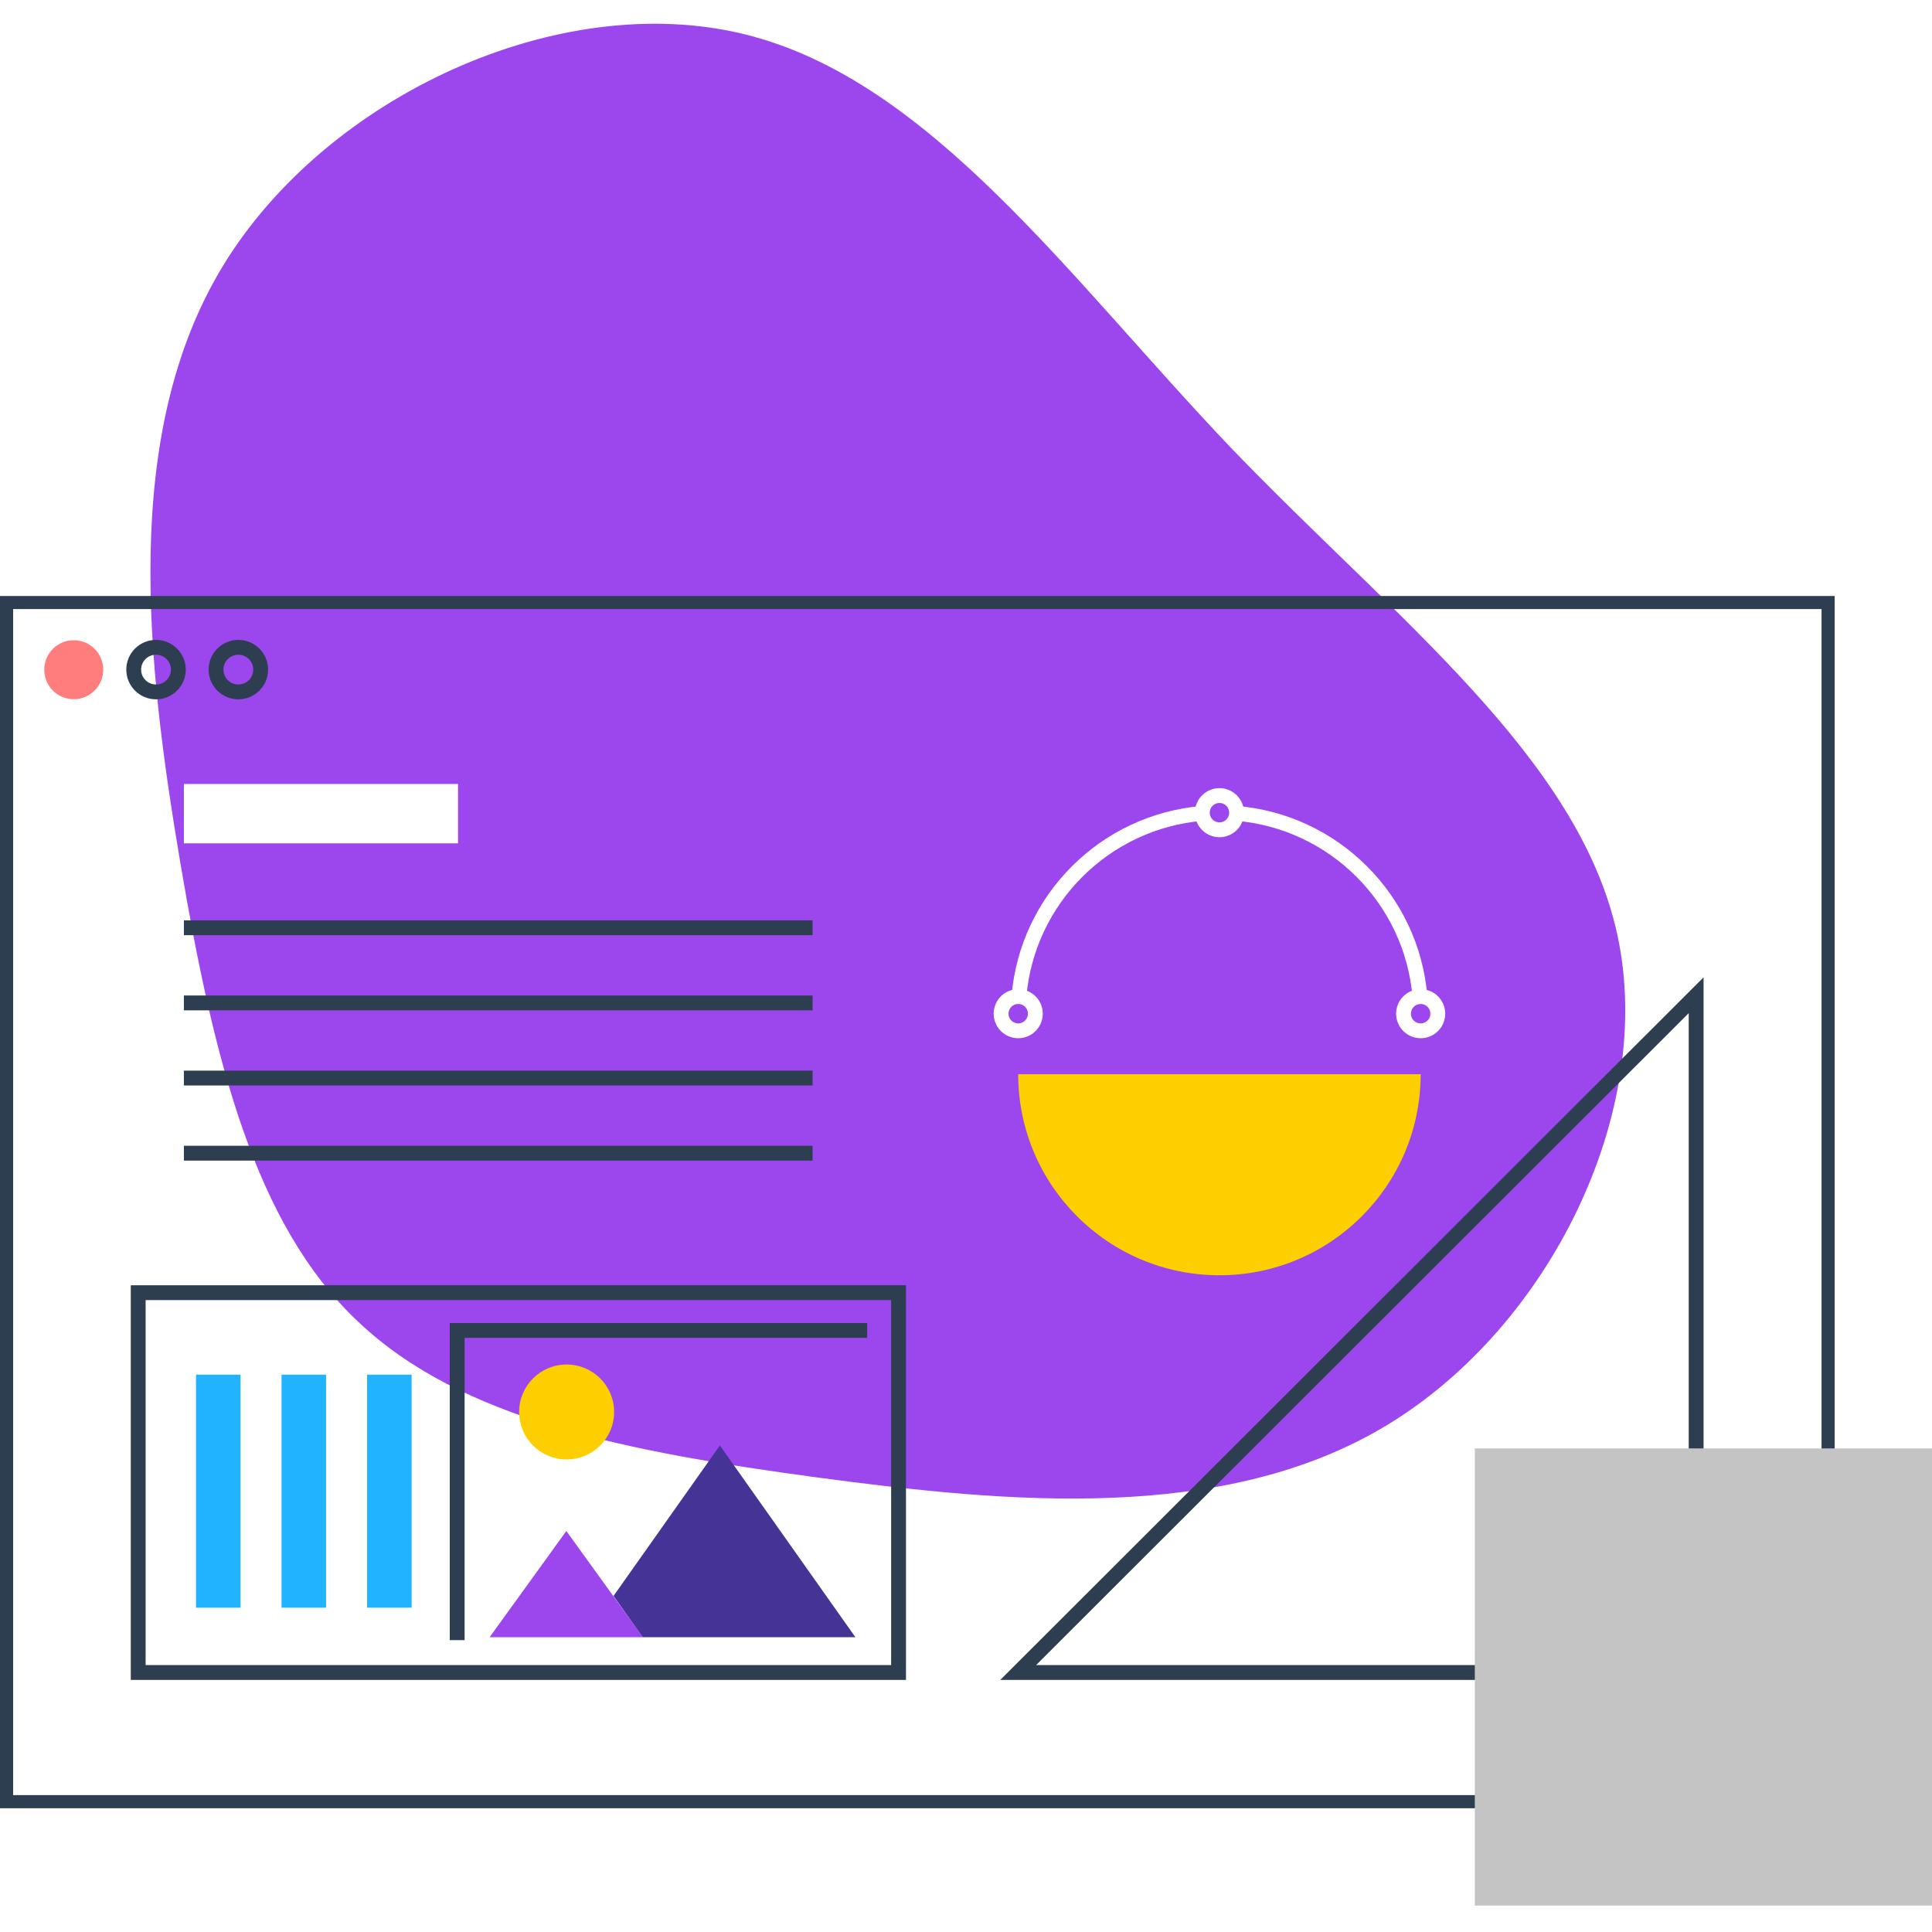
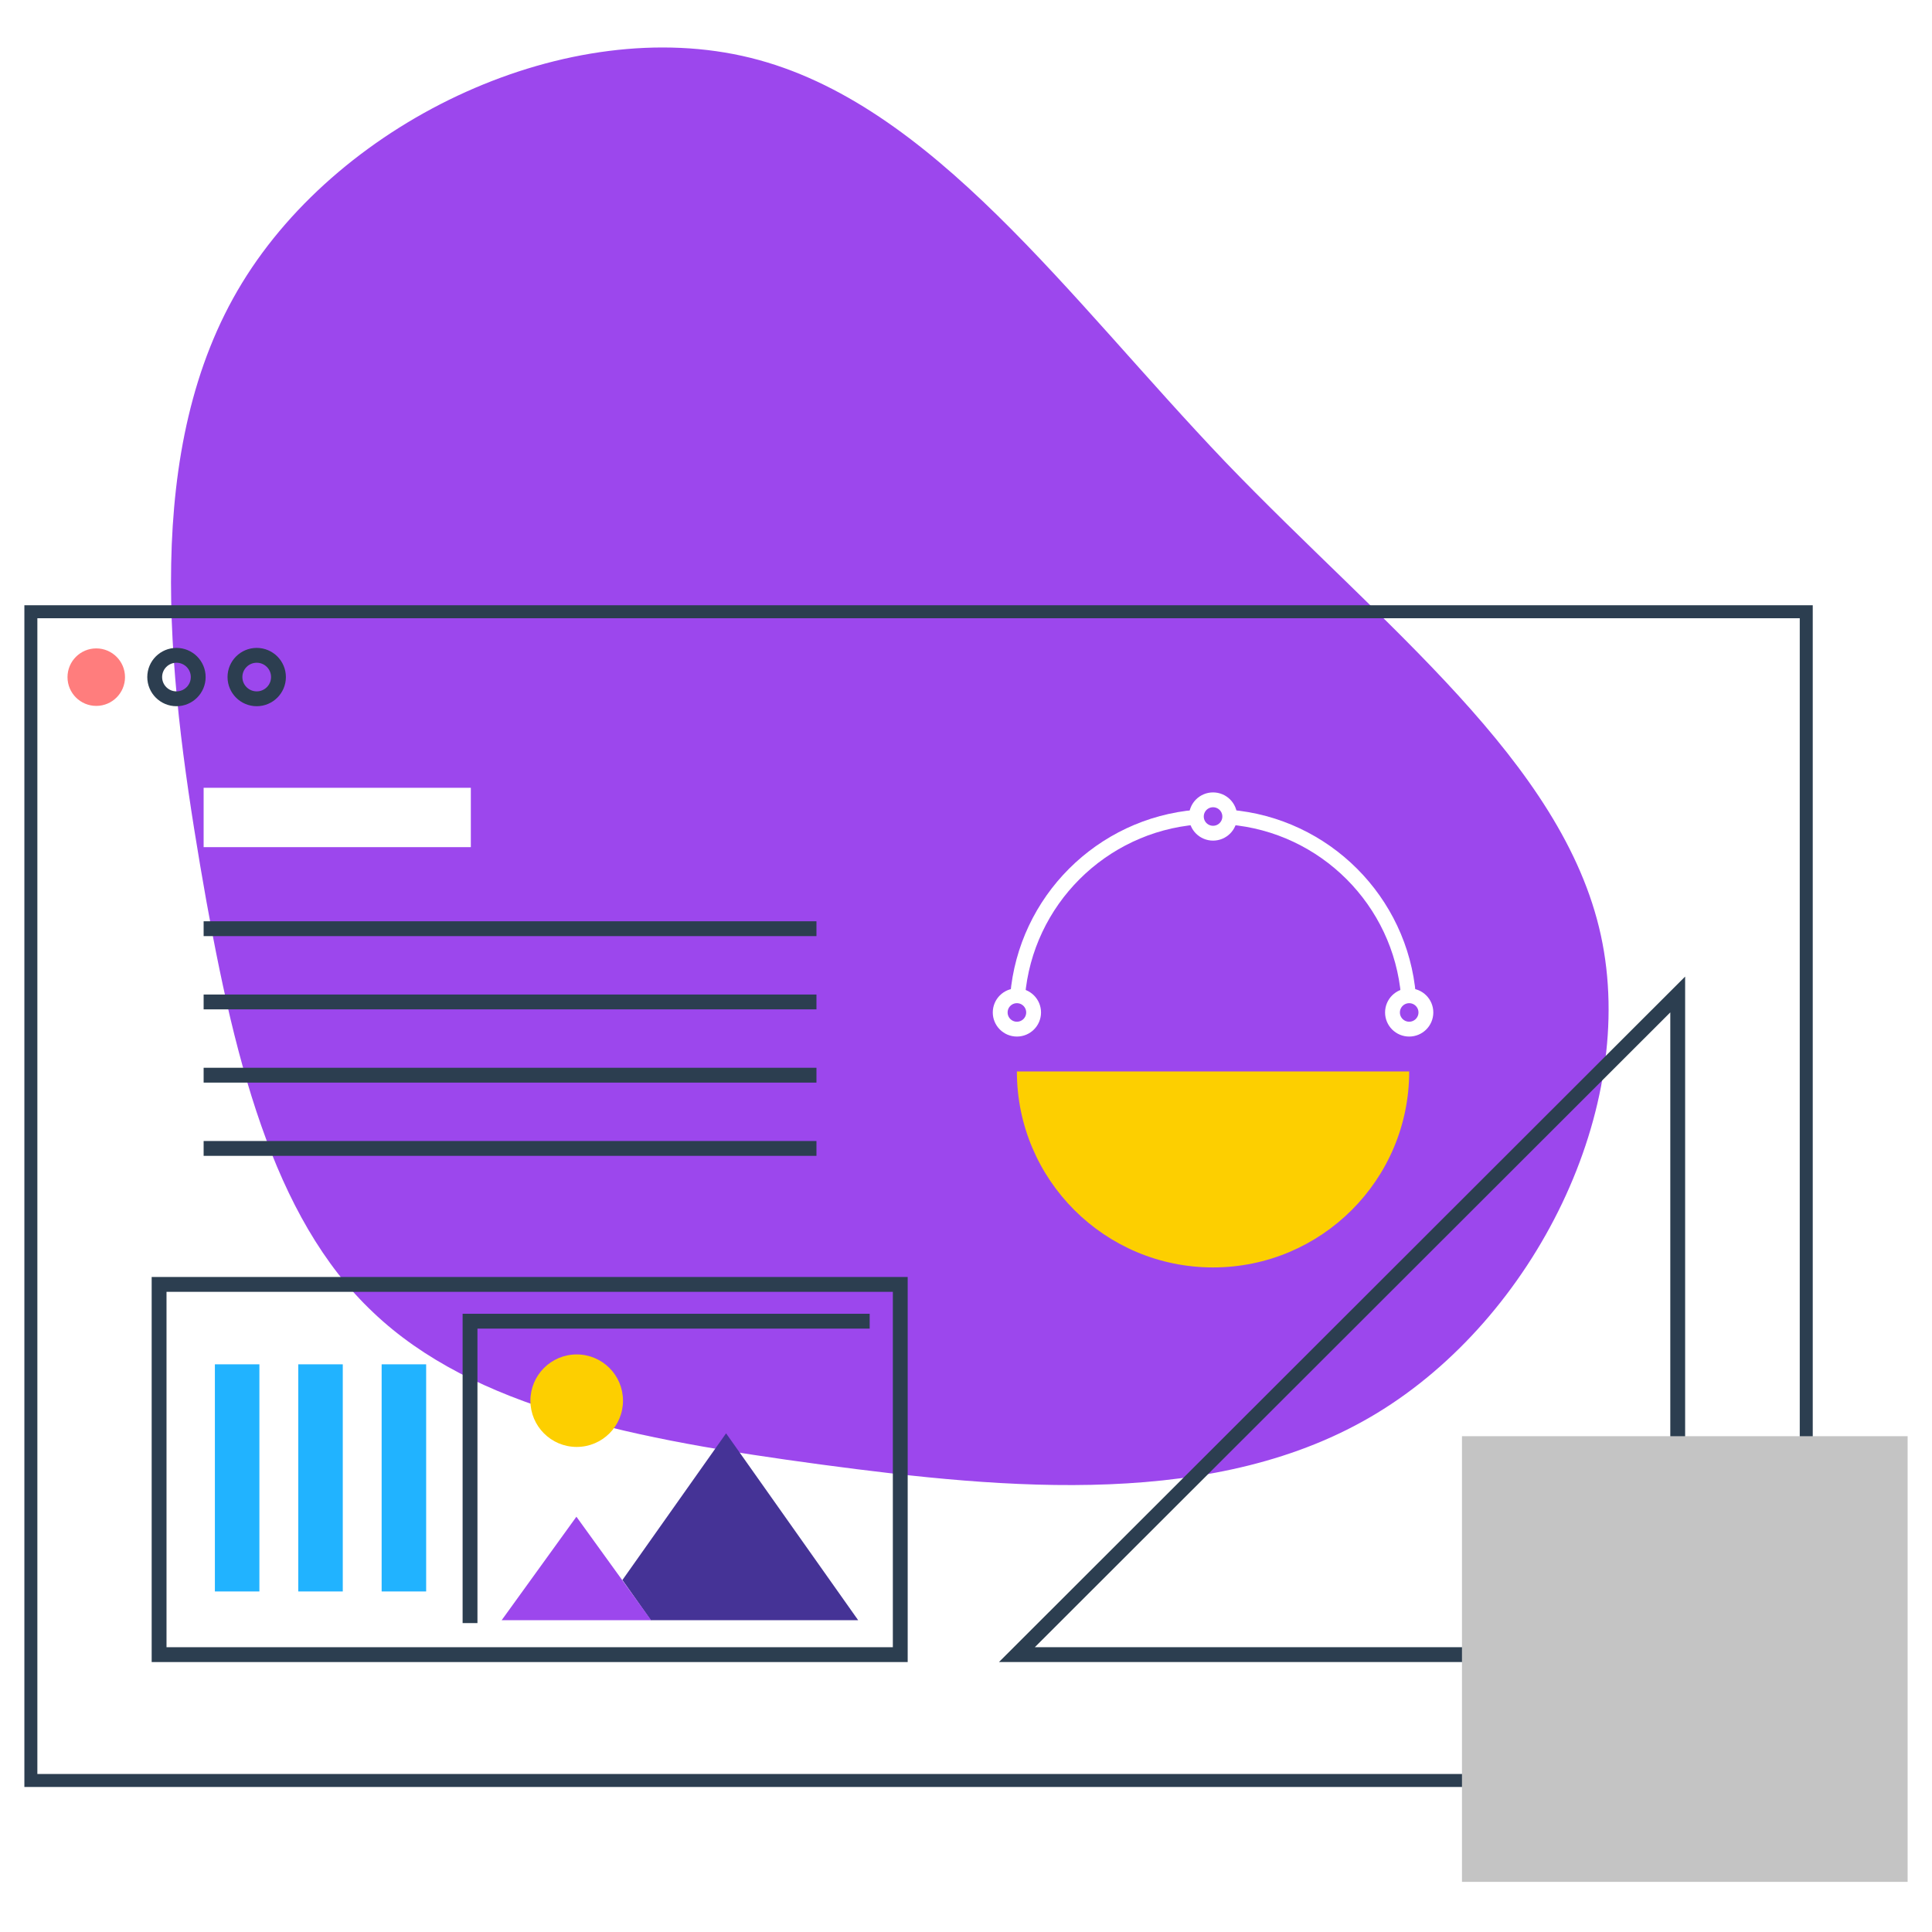
<svg xmlns="http://www.w3.org/2000/svg" width="651" height="651" viewBox="0 0 651 651" fill="none">
  <rect width="651" height="651" fill="white" />
-   <path d="M415.205 151.332C469.929 208.241 531.903 255.065 544.95 314.856C557.997 374.646 522.117 447.044 467.393 480.181C412.668 513.317 339.822 506.474 275.312 497.83C211.164 489.185 155.352 478.38 120.56 445.243C85.768 412.466 71.996 356.997 60.762 290.724C49.527 224.089 40.466 146.29 75.258 89.38C110.05 32.471 188.332 -3.907 251.03 11.581C313.728 27.069 360.842 94.423 415.205 151.332Z" fill="#9C47ED" />
+   <path d="M412.941 155.716C466.285 211.189 526.695 256.831 539.412 315.113C552.13 373.395 517.156 443.965 463.812 476.266C410.468 508.567 339.461 501.896 276.578 493.47C214.049 485.044 159.646 474.511 125.731 442.21C91.817 410.26 78.393 356.191 67.442 291.59C56.49 226.637 47.658 150.8 81.573 95.327C115.487 39.854 191.793 4.393 252.909 19.49C314.025 34.587 359.95 100.242 412.941 155.716Z" fill="#9C47ED" />
  <g clip-path="url(#clip0_1_895)">
-     <path d="M302.777 435.577H46.569V563.559H302.777V435.577Z" stroke="#2C3E50" stroke-width="5" stroke-miterlimit="10" />
-     <path d="M292.205 448.295H154.053V552.653" stroke="#2C3E50" stroke-width="5" stroke-miterlimit="10" />
-     <path d="M288.229 551.659H216.547L206.73 537.764L242.566 487.056L288.229 551.659Z" fill="#453396" />
-     <path d="M216.669 551.659H164.986L190.827 515.879L206.705 537.858L216.669 551.659Z" fill="#9C47ED" />
-     <path d="M190.928 491.759C199.766 491.759 206.931 484.601 206.931 475.772C206.931 466.942 199.766 459.785 190.928 459.785C182.09 459.785 174.925 466.942 174.925 475.772C174.925 484.601 182.09 491.759 190.928 491.759Z" fill="#FDCF00" />
-     <path d="M24.847 235.601C30.337 235.601 34.786 231.152 34.786 225.663C34.786 220.173 30.337 215.724 24.847 215.724C19.358 215.724 14.908 220.173 14.908 225.663C14.908 231.152 19.358 235.601 24.847 235.601Z" fill="#FF7D7D" />
-     <path d="M52.573 233.143C56.727 233.143 60.094 229.779 60.094 225.63C60.094 221.481 56.727 218.117 52.573 218.117C48.42 218.117 45.053 221.481 45.053 225.63C45.053 229.779 48.42 233.143 52.573 233.143Z" stroke="#2C3E50" stroke-width="5" stroke-miterlimit="10" />
-     <path d="M80.315 233.143C84.468 233.143 87.835 229.779 87.835 225.63C87.835 221.481 84.468 218.117 80.315 218.117C76.161 218.117 72.794 221.481 72.794 225.63C72.794 229.779 76.161 233.143 80.315 233.143Z" stroke="#2C3E50" stroke-width="5" stroke-miterlimit="10" />
-     <path d="M616.277 202.738H1.924V607.383H616.277V202.738Z" stroke="#2C3E50" stroke-width="5" stroke-miterlimit="10" />
-     <path d="M131.194 463.203L131.194 541.721" stroke="#21B3FF" stroke-width="15" stroke-miterlimit="10" />
-     <path d="M102.371 463.203L102.371 541.721" stroke="#21B3FF" stroke-width="15" stroke-miterlimit="10" />
-     <path d="M73.548 463.203L73.548 541.721" stroke="#21B3FF" stroke-width="15" stroke-miterlimit="10" />
-     <path d="M61.964 274.168H154.333" stroke="white" stroke-width="20" stroke-miterlimit="10" />
-     <path d="M61.964 312.617H273.804" stroke="#2C3E50" stroke-width="5" stroke-miterlimit="10" />
-     <path d="M61.964 337.936H273.804" stroke="#2C3E50" stroke-width="5" stroke-miterlimit="10" />
-     <path d="M61.964 363.255H273.804" stroke="#2C3E50" stroke-width="5" stroke-miterlimit="10" />
-     <path d="M61.964 388.573H273.804" stroke="#2C3E50" stroke-width="5" stroke-miterlimit="10" />
-     <path d="M571.524 335.356V563.551H343.096L571.524 335.356Z" stroke="#2C3E50" stroke-width="5" stroke-miterlimit="10" />
-     <path d="M416.66 274.076C449.513 276.829 475.7 302.997 478.455 335.817" stroke="white" stroke-width="5" stroke-miterlimit="10" />
-     <path d="M343.343 335.817C346.098 302.997 372.293 276.829 405.145 274.076" stroke="white" stroke-width="5" stroke-miterlimit="10" />
-     <path d="M478.702 361.97C478.702 399.381 448.343 429.71 410.895 429.71C373.447 429.71 343.089 399.381 343.089 361.97H478.702V361.97Z" fill="#FDCF00" />
-     <path d="M410.903 279.605C414.091 279.605 416.676 277.023 416.676 273.838C416.676 270.652 414.091 268.07 410.903 268.07C407.714 268.07 405.13 270.652 405.13 273.838C405.13 277.023 407.714 279.605 410.903 279.605Z" stroke="white" stroke-width="5" stroke-miterlimit="10" />
-     <path d="M343.096 347.337C346.285 347.337 348.869 344.755 348.869 341.569C348.869 338.384 346.285 335.802 343.096 335.802C339.908 335.802 337.323 338.384 337.323 341.569C337.323 344.755 339.908 347.337 343.096 347.337Z" stroke="white" stroke-width="5" stroke-miterlimit="10" />
-     <path d="M478.702 347.337C481.89 347.337 484.475 344.755 484.475 341.569C484.475 338.384 481.89 335.802 478.702 335.802C475.513 335.802 472.928 338.384 472.928 341.569C472.928 344.755 475.513 347.337 478.702 347.337Z" stroke="white" stroke-width="5" stroke-miterlimit="10" />
+     <path d="M303.351 432.788H53.608V557.54H303.351V432.788Z" stroke="#2C3E50" stroke-width="5" stroke-miterlimit="10" />
+     <path d="M293.045 445.185H158.38V546.91" stroke="#2C3E50" stroke-width="5" stroke-miterlimit="10" />
+     <path d="M289.169 545.941H219.296L209.727 532.396L244.659 482.969L289.169 545.941Z" fill="#453396" />
+     <path d="M219.415 545.941H169.036L194.226 511.064L209.703 532.489L219.415 545.941Z" fill="#9C47ED" />
+     <path d="M194.324 487.552C202.939 487.552 209.923 480.575 209.923 471.969C209.923 463.362 202.939 456.385 194.324 456.385C185.709 456.385 178.725 463.362 178.725 471.969C178.725 480.575 185.709 487.552 194.324 487.552Z" fill="#FDCF00" />
+     <path d="M32.434 237.859C37.784 237.859 42.122 233.521 42.122 228.17C42.122 222.82 37.784 218.482 32.434 218.482C27.083 218.482 22.745 222.82 22.745 228.17C22.745 233.521 27.083 237.859 32.434 237.859Z" fill="#FF7D7D" />
+     <path d="M59.46 235.462C63.509 235.462 66.791 232.183 66.791 228.139C66.791 224.094 63.509 220.815 59.46 220.815C55.411 220.815 52.129 224.094 52.129 228.139C52.129 232.183 55.411 235.462 59.46 235.462Z" stroke="#2C3E50" stroke-width="5" stroke-miterlimit="10" />
+     <path d="M86.501 235.462C90.55 235.462 93.832 232.183 93.832 228.139C93.832 224.094 90.55 220.815 86.501 220.815C82.453 220.815 79.171 224.094 79.171 228.139C79.171 232.183 82.453 235.462 86.501 235.462Z" stroke="#2C3E50" stroke-width="5" stroke-miterlimit="10" />
+     <path d="M608.94 205.824H10.089V600.259H608.94V205.824Z" stroke="#2C3E50" stroke-width="5" stroke-miterlimit="10" />
+     <path d="M136.097 459.717L136.097 536.253" stroke="#21B3FF" stroke-width="15" stroke-miterlimit="10" />
+     <path d="M108.001 459.717L108.001 536.253" stroke="#21B3FF" stroke-width="15" stroke-miterlimit="10" />
+     <path d="M79.906 459.717L79.906 536.253" stroke="#21B3FF" stroke-width="15" stroke-miterlimit="10" />
+     <path d="M68.614 275.452H158.652" stroke="white" stroke-width="20" stroke-miterlimit="10" />
+     <path d="M68.614 312.931H275.109" stroke="#2C3E50" stroke-width="5" stroke-miterlimit="10" />
+     <path d="M68.614 337.611H275.109" stroke="#2C3E50" stroke-width="5" stroke-miterlimit="10" />
+     <path d="M68.614 362.291H275.109" stroke="#2C3E50" stroke-width="5" stroke-miterlimit="10" />
+     <path d="M68.614 386.97H275.109" stroke="#2C3E50" stroke-width="5" stroke-miterlimit="10" />
+     <path d="M565.317 335.096V557.533H342.652L565.317 335.096Z" stroke="#2C3E50" stroke-width="5" stroke-miterlimit="10" />
+     <path d="M414.36 275.362C446.384 278.046 471.91 303.554 474.596 335.546" stroke="white" stroke-width="5" stroke-miterlimit="10" />
+     <path d="M342.892 335.546C345.579 303.554 371.112 278.046 403.135 275.362" stroke="white" stroke-width="5" stroke-miterlimit="10" />
+     <path d="M474.836 361.039C474.836 397.506 445.243 427.069 408.74 427.069C372.237 427.069 342.645 397.506 342.645 361.039H474.836Z" fill="#FDCF00" />
+     <path d="M408.748 280.752C411.856 280.752 414.375 278.235 414.375 275.13C414.375 272.025 411.856 269.508 408.748 269.508C405.64 269.508 403.12 272.025 403.12 275.13C403.12 278.235 405.64 280.752 408.748 280.752Z" stroke="white" stroke-width="5" stroke-miterlimit="10" />
+     <path d="M342.652 346.774C345.76 346.774 348.28 344.257 348.28 341.153C348.28 338.048 345.76 335.531 342.652 335.531C339.544 335.531 337.025 338.048 337.025 341.153C337.025 344.257 339.544 346.774 342.652 346.774Z" stroke="white" stroke-width="5" stroke-miterlimit="10" />
+     <path d="M474.836 346.774C477.944 346.774 480.463 344.257 480.463 341.153C480.463 338.048 477.944 335.531 474.836 335.531C471.728 335.531 469.208 338.048 469.208 341.153C469.208 344.257 471.728 346.774 474.836 346.774Z" stroke="white" stroke-width="5" stroke-miterlimit="10" />
  </g>
-   <rect x="496.947" y="488.05" width="154.053" height="154.053" fill="#C4C4C4" />
+   <rect x="492.62" y="483.937" width="150.166" height="150.166" fill="#C4C4C4" />
  <defs>
    <clipPath id="clip0_1_895">
-       <rect width="618.202" height="408.49" fill="white" transform="translate(0 200.815)" />
+       <rect width="602.603" height="398.183" fill="white" transform="translate(8.21329 203.95)" />
    </clipPath>
  </defs>
</svg>
